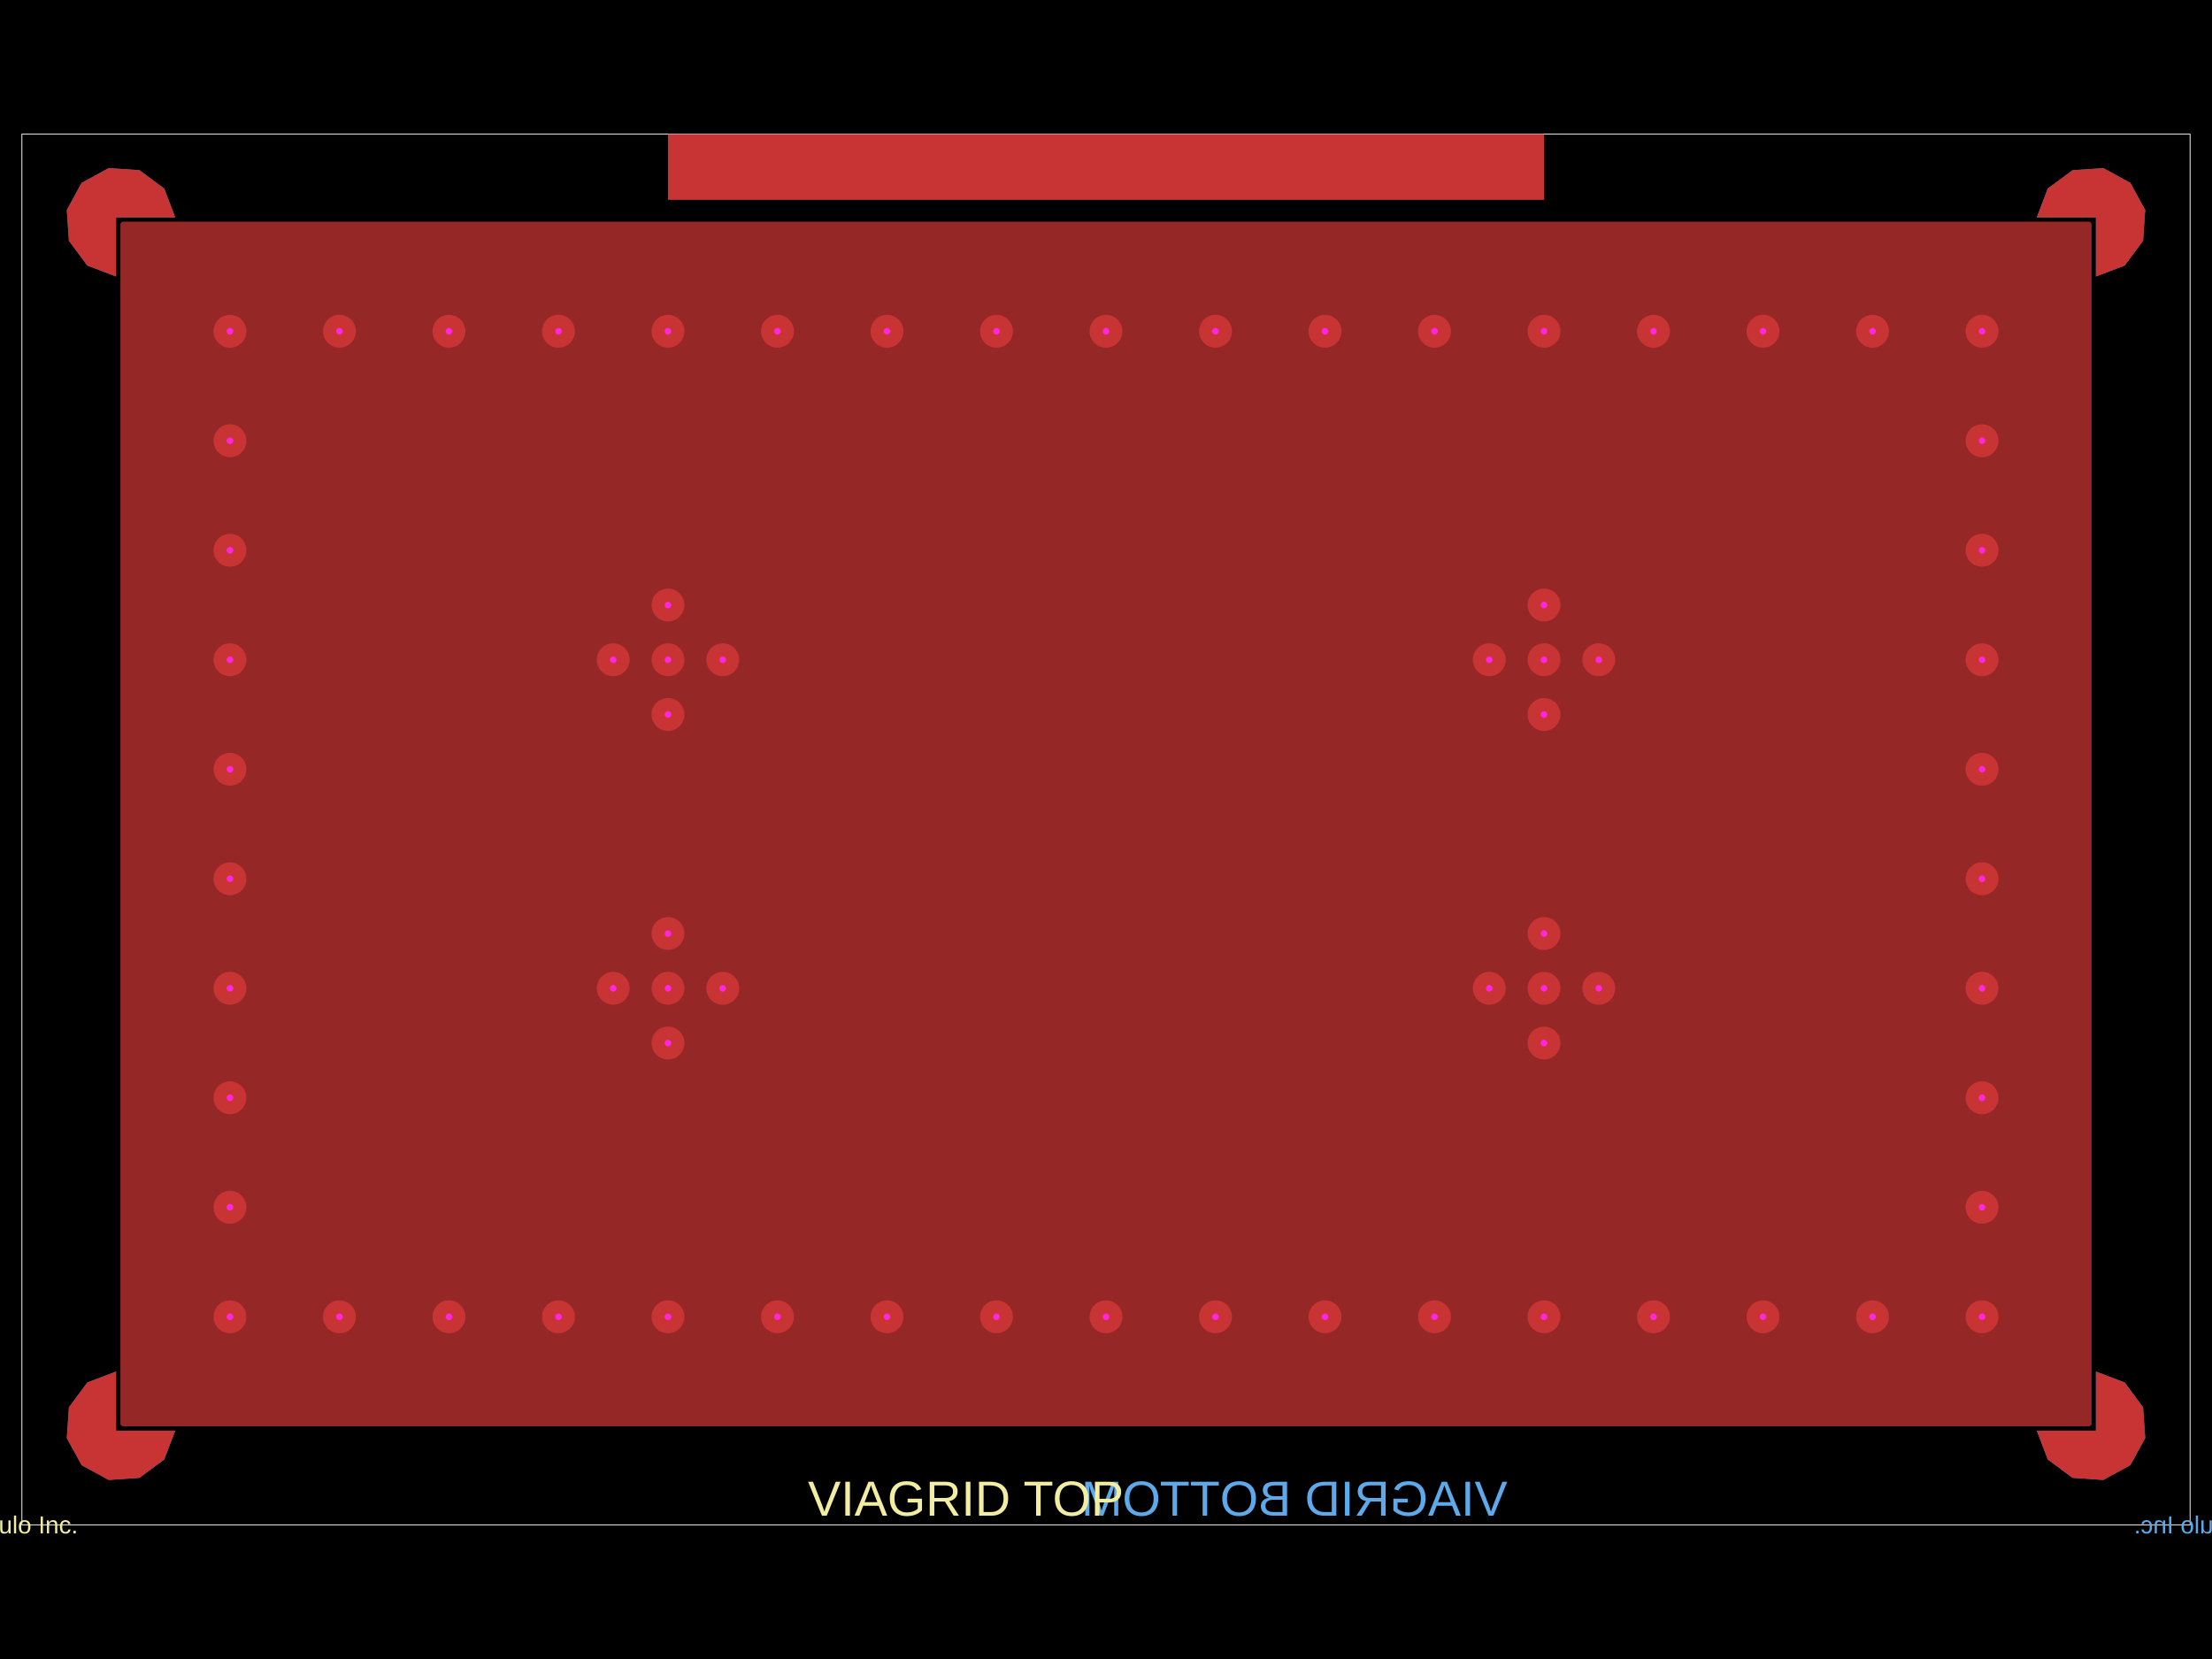
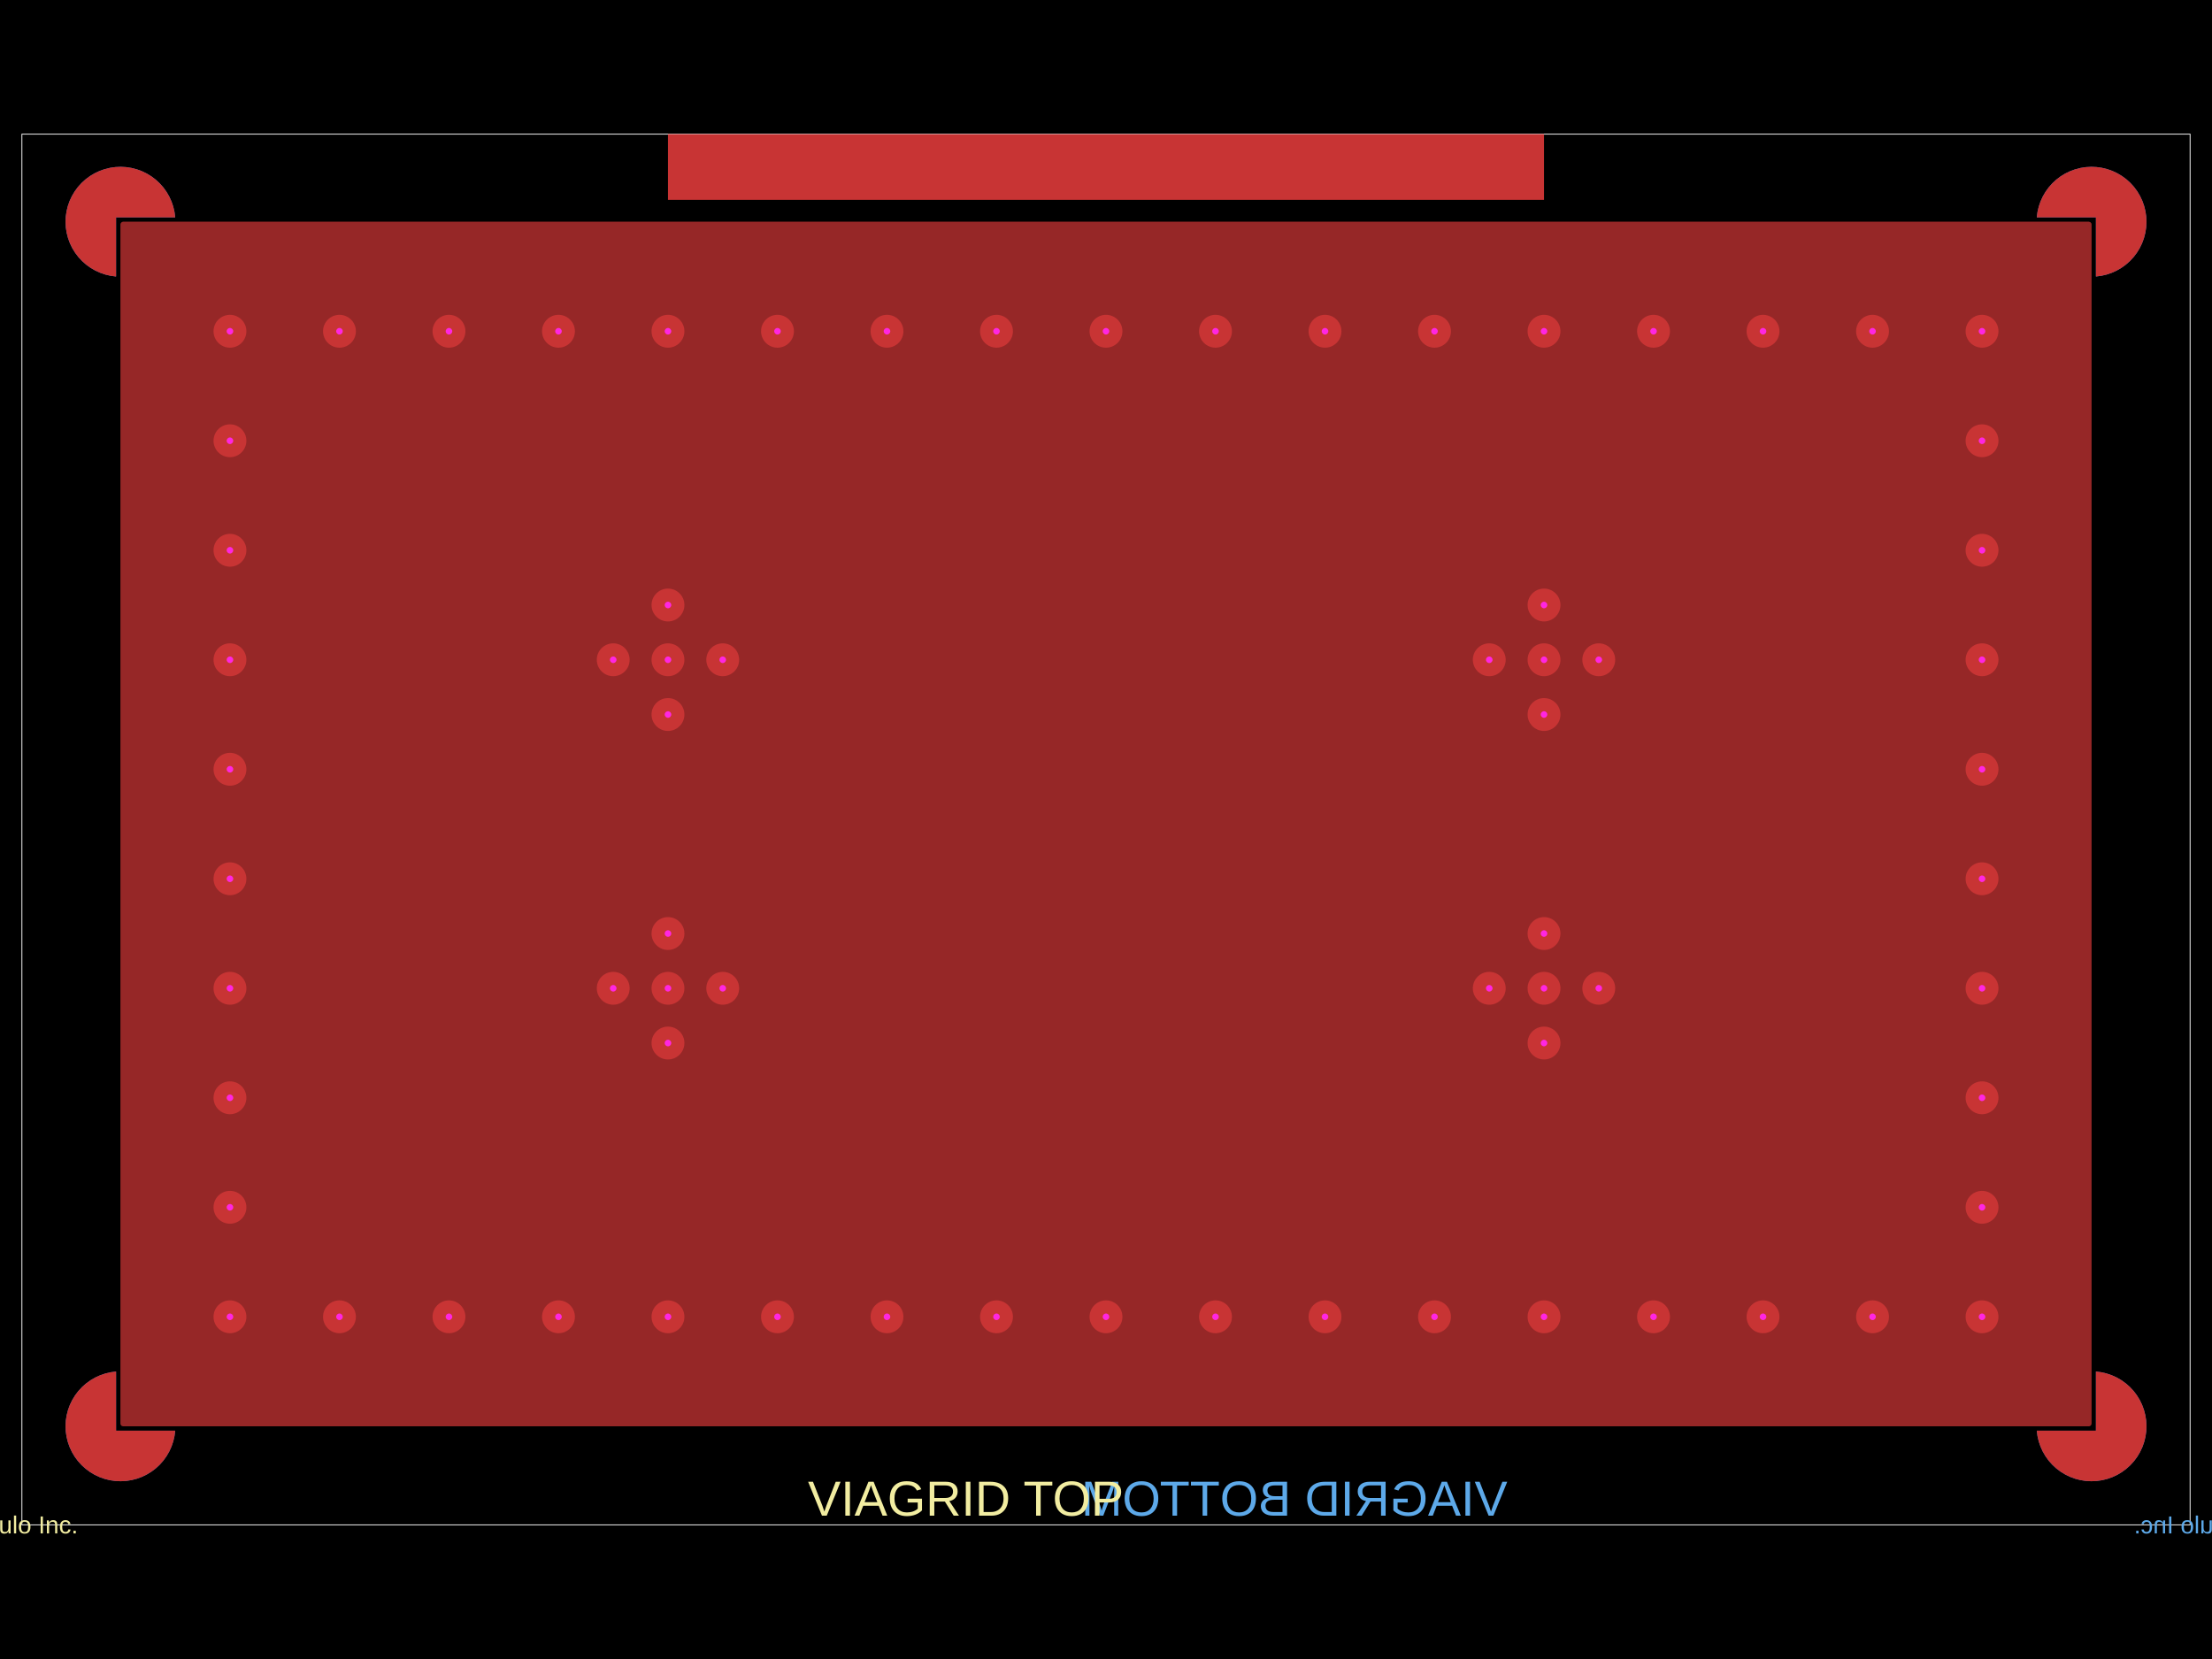
<svg xmlns="http://www.w3.org/2000/svg" width="800" height="600">
  <style />
  <rect class="boundary" x="0" y="0" fill="#000" width="800" height="600" data-type="pcb_background" data-pcb-layer="global" />
  <rect class="pcb-boundary" fill="none" stroke="#fff" stroke-width="0.3" x="7.921" y="48.515" width="784.158" height="502.97" data-type="pcb_boundary" data-pcb-layer="global" />
-   <polygon class="pcb-pad" fill="rgb(77, 127, 196)" points="736.634,78.614 758.02,78.614 758.02,100 768.441,96.025 775.077,87.062 775.838,75.934 770.483,66.151 760.699,60.796 749.572,61.556 740.608,68.193 736.634,78.614" data-type="pcb_smtpad" data-pcb-layer="bottom" />
-   <polygon class="pcb-pad" fill="rgb(77, 127, 196)" points="758.02,496.04 758.02,517.426 736.634,517.426 740.608,527.847 749.572,534.483 760.699,535.244 770.482,529.888 775.838,520.105 775.077,508.978 768.441,500.014 758.02,496.04" data-type="pcb_smtpad" data-pcb-layer="bottom" />
-   <polygon class="pcb-pad" fill="rgb(77, 127, 196)" points="41.98,100 41.98,78.614 63.366,78.614 59.392,68.193 50.428,61.556 39.301,60.796 29.518,66.151 24.162,75.934 24.923,87.062 31.559,96.025 41.98,100" data-type="pcb_smtpad" data-pcb-layer="bottom" />
-   <polygon class="pcb-pad" fill="rgb(77, 127, 196)" points="63.366,517.426 41.98,517.426 41.98,496.04 31.559,500.014 24.923,508.978 24.162,520.105 29.518,529.888 39.301,535.244 50.428,534.483 59.392,527.847 63.366,517.426" data-type="pcb_smtpad" data-pcb-layer="bottom" />
+   <polygon class="pcb-pad" fill="rgb(77, 127, 196)" points="736.634,78.614 758.02,78.614 758.02,100 758.02,100 759.969,99.747 761.883,99.302 763.744,98.67 765.533,97.858 767.234,96.872 768.829,95.724 770.302,94.423 771.64,92.983 772.829,91.418 773.857,89.744 774.715,87.975 775.394,86.131 775.888,84.229 776.191,82.287 776.3,80.325 776.216,78.361 775.938,76.416 775.468,74.507 774.813,72.655 773.978,70.876 772.971,69.188 771.802,67.608 770.483,66.151 769.026,64.832 767.446,63.663 765.758,62.656 763.979,61.821 762.126,61.165 760.218,60.696 758.272,60.418 756.309,60.333 754.347,60.443 752.405,60.746 750.503,61.239 748.658,61.919 746.89,62.776 745.215,63.805 743.65,64.994 742.211,66.332 740.91,67.805 739.762,69.4 738.776,71.1 737.964,72.89 737.332,74.751 736.887,76.665 736.634,78.614" data-type="pcb_smtpad" data-pcb-layer="bottom" />
+   <polygon class="pcb-pad" fill="rgb(77, 127, 196)" points="758.02,496.04 758.02,517.426 736.634,517.426 736.634,517.426 736.887,519.375 737.332,521.289 737.964,523.15 738.776,524.939 739.762,526.64 740.91,528.235 742.211,529.708 743.65,531.046 745.215,532.235 746.89,533.263 748.658,534.121 750.502,534.8 752.405,535.294 754.347,535.597 756.309,535.706 758.272,535.622 760.218,535.343 762.126,534.874 763.979,534.219 765.758,533.384 767.446,532.377 769.026,531.208 770.482,529.888 771.802,528.432 772.971,526.852 773.978,525.164 774.813,523.385 775.468,521.532 775.938,519.624 776.216,517.678 776.3,515.715 776.191,513.753 775.888,511.811 775.394,509.908 774.715,508.064 773.857,506.296 772.829,504.621 771.64,503.056 770.302,501.617 768.829,500.316 767.234,499.167 765.533,498.182 763.744,497.37 761.883,496.738 759.969,496.293 758.02,496.04" data-type="pcb_smtpad" data-pcb-layer="bottom" />
+   <polygon class="pcb-pad" fill="rgb(77, 127, 196)" points="41.98,100 41.98,78.614 63.366,78.614 63.366,78.614 63.113,76.665 62.668,74.751 62.036,72.89 61.224,71.1 60.238,69.4 59.09,67.805 57.789,66.332 56.35,64.994 54.785,63.805 53.11,62.776 51.342,61.919 49.497,61.239 47.595,60.746 45.653,60.443 43.691,60.333 41.728,60.418 39.782,60.696 37.874,61.165 36.021,61.821 34.242,62.656 32.554,63.663 30.974,64.832 29.518,66.151 28.198,67.608 27.029,69.188 26.022,70.876 25.187,72.655 24.532,74.507 24.062,76.416 23.784,78.361 23.7,80.325 23.809,82.287 24.112,84.229 24.606,86.131 25.285,87.975 26.143,89.744 27.171,91.418 28.36,92.983 29.698,94.423 31.171,95.724 32.766,96.872 34.467,97.857 36.256,98.67 38.117,99.302 40.031,99.747 41.98,100" data-type="pcb_smtpad" data-pcb-layer="bottom" />
+   <polygon class="pcb-pad" fill="rgb(77, 127, 196)" points="63.366,517.426 41.98,517.426 41.98,496.04 41.98,496.04 40.031,496.293 38.117,496.738 36.256,497.37 34.467,498.182 32.766,499.167 31.171,500.316 29.698,501.617 28.36,503.056 27.171,504.621 26.143,506.296 25.285,508.064 24.606,509.908 24.112,511.811 23.809,513.753 23.7,515.715 23.784,517.678 24.062,519.624 24.532,521.532 25.187,523.385 26.022,525.164 27.029,526.852 28.198,528.432 29.518,529.888 30.974,531.208 32.554,532.377 34.242,533.384 36.021,534.219 37.874,534.874 39.782,535.343 41.728,535.622 43.691,535.706 45.653,535.597 47.595,535.294 49.497,534.8 51.342,534.121 53.11,533.263 54.785,532.235 56.35,531.046 57.789,529.708 59.09,528.235 60.238,526.64 61.224,524.939 62.036,523.15 62.668,521.289 63.113,519.375 63.366,517.426" data-type="pcb_smtpad" data-pcb-layer="bottom" />
  <text x="0" y="0" dx="0" dy="0" fill="#5da9e9" font-family="Arial, sans-serif" font-size="8.911" text-anchor="middle" dominant-baseline="central" transform="matrix(-1,0,0,1,792.0792,551.4851)" class="pcb-silkscreen-text pcb-silkscreen-bottom" data-pcb-silkscreen-text-id="" stroke="none" data-type="pcb_silkscreen_text" data-pcb-layer="bottom">Opulo Inc.</text>
  <text x="0" y="0" dx="0" dy="0" fill="#5da9e9" font-family="Arial, sans-serif" font-size="17.822" text-anchor="middle" dominant-baseline="central" transform="matrix(-1,0,0,1,468.1188,541.9802)" class="pcb-silkscreen-text pcb-silkscreen-bottom" data-pcb-silkscreen-text-id="" stroke="none" data-type="pcb_silkscreen_text" data-pcb-layer="bottom">VIAGRID BOTTOM</text>
  <rect class="pcb-pad" fill="rgb(200, 52, 52)" x="241.584" y="48.515" width="316.832" height="23.762" data-type="pcb_smtpad" data-pcb-layer="top" />
-   <polygon class="pcb-pad" fill="rgb(200, 52, 52)" points="41.98,100 41.98,78.614 63.366,78.614 59.392,68.193 50.428,61.556 39.301,60.796 29.518,66.151 24.162,75.934 24.923,87.062 31.559,96.025 41.98,100" data-type="pcb_smtpad" data-pcb-layer="top" />
-   <polygon class="pcb-pad" fill="rgb(200, 52, 52)" points="63.366,517.426 41.98,517.426 41.98,496.04 31.559,500.014 24.923,508.978 24.162,520.105 29.518,529.888 39.301,535.244 50.428,534.483 59.392,527.847 63.366,517.426" data-type="pcb_smtpad" data-pcb-layer="top" />
-   <polygon class="pcb-pad" fill="rgb(200, 52, 52)" points="736.634,78.614 758.02,78.614 758.02,100 768.441,96.025 775.077,87.062 775.838,75.934 770.482,66.151 760.699,60.796 749.572,61.556 740.608,68.193 736.634,78.614" data-type="pcb_smtpad" data-pcb-layer="top" />
-   <polygon class="pcb-pad" fill="rgb(200, 52, 52)" points="758.02,496.04 758.02,517.426 736.634,517.426 740.608,527.847 749.572,534.483 760.699,535.244 770.482,529.888 775.838,520.105 775.077,508.978 768.441,500.014 758.02,496.04" data-type="pcb_smtpad" data-pcb-layer="top" />
+   <polygon class="pcb-pad" fill="rgb(200, 52, 52)" points="41.98,100 41.98,78.614 63.366,78.614 63.366,78.614 63.113,76.665 62.668,74.751 62.036,72.89 61.224,71.1 60.238,69.4 59.09,67.805 57.789,66.332 56.35,64.994 54.785,63.805 53.11,62.776 51.342,61.919 49.497,61.239 47.595,60.746 45.653,60.443 43.691,60.333 41.728,60.418 39.782,60.696 37.874,61.165 36.021,61.821 34.242,62.656 32.554,63.663 30.974,64.832 29.518,66.151 28.198,67.608 27.029,69.188 26.022,70.876 25.187,72.655 24.532,74.507 24.062,76.416 23.784,78.361 23.7,80.325 23.809,82.287 24.112,84.229 24.606,86.131 25.285,87.975 26.143,89.744 27.171,91.418 28.36,92.983 29.698,94.423 31.171,95.724 32.766,96.872 34.467,97.857 36.256,98.67 38.117,99.302 40.031,99.747 41.98,100" data-type="pcb_smtpad" data-pcb-layer="top" />
+   <polygon class="pcb-pad" fill="rgb(200, 52, 52)" points="63.366,517.426 41.98,517.426 41.98,496.04 41.98,496.04 40.031,496.293 38.117,496.738 36.256,497.37 34.467,498.182 32.766,499.167 31.171,500.316 29.698,501.617 28.36,503.056 27.171,504.621 26.143,506.296 25.285,508.064 24.606,509.908 24.112,511.811 23.809,513.753 23.7,515.715 23.784,517.678 24.062,519.624 24.532,521.532 25.187,523.385 26.022,525.164 27.029,526.852 28.198,528.432 29.518,529.888 30.974,531.208 32.554,532.377 34.242,533.384 36.021,534.219 37.874,534.874 39.782,535.343 41.728,535.622 43.691,535.706 45.653,535.597 47.595,535.294 49.497,534.8 51.342,534.121 53.11,533.263 54.785,532.235 56.35,531.046 57.789,529.708 59.09,528.235 60.238,526.64 61.224,524.939 62.036,523.15 62.668,521.289 63.113,519.375 63.366,517.426" data-type="pcb_smtpad" data-pcb-layer="top" />
+   <polygon class="pcb-pad" fill="rgb(200, 52, 52)" points="736.634,78.614 758.02,78.614 758.02,100 758.02,100 759.969,99.747 761.883,99.302 763.744,98.67 765.533,97.857 767.234,96.872 768.829,95.724 770.302,94.423 771.64,92.983 772.829,91.418 773.857,89.744 774.715,87.975 775.394,86.131 775.888,84.229 776.191,82.287 776.3,80.325 776.216,78.361 775.938,76.416 775.468,74.507 774.813,72.655 773.978,70.876 772.971,69.188 771.802,67.608 770.482,66.151 769.026,64.832 767.446,63.663 765.758,62.656 763.979,61.821 762.126,61.165 760.218,60.696 758.272,60.418 756.309,60.333 754.347,60.443 752.405,60.746 750.503,61.239 748.658,61.919 746.89,62.776 745.215,63.805 743.65,64.994 742.211,66.332 740.91,67.805 739.762,69.4 738.776,71.1 737.964,72.89 737.332,74.751 736.887,76.665 736.634,78.614" data-type="pcb_smtpad" data-pcb-layer="top" />
+   <polygon class="pcb-pad" fill="rgb(200, 52, 52)" points="758.02,496.04 758.02,517.426 736.634,517.426 736.634,517.426 736.887,519.375 737.332,521.289 737.964,523.15 738.776,524.939 739.762,526.64 740.91,528.235 742.211,529.708 743.65,531.046 745.215,532.235 746.89,533.263 748.658,534.121 750.503,534.8 752.405,535.294 754.347,535.597 756.309,535.706 758.272,535.622 760.218,535.343 762.126,534.874 763.979,534.219 765.758,533.384 767.446,532.377 769.026,531.208 770.482,529.888 771.802,528.432 772.971,526.852 773.978,525.164 774.813,523.385 775.468,521.532 775.938,519.624 776.216,517.678 776.3,515.715 776.191,513.753 775.888,511.811 775.394,509.908 774.715,508.064 773.857,506.296 772.829,504.621 771.64,503.056 770.302,501.617 768.829,500.316 767.234,499.167 765.533,498.182 763.744,497.37 761.883,496.738 759.969,496.293 758.02,496.04" data-type="pcb_smtpad" data-pcb-layer="top" />
  <polygon class="pcb-copper-pour pcb-copper-pour-polygon" points="755.984,80.354 756.347,80.772 756.436,81.18 756.436,514.859 756.28,515.39 755.861,515.753 755.453,515.842 44.547,515.842 44.016,515.686 43.653,515.267 43.564,514.859 43.564,81.18 43.72,80.649 44.139,80.287 44.547,80.198 755.453,80.198" fill="rgb(200, 52, 52)" fill-opacity="0.5" data-type="pcb_copper_pour" data-pcb-layer="top" />
  <polygon class="pcb-copper-pour pcb-copper-pour-polygon" points="755.984,80.354 756.347,80.772 756.436,81.18 756.436,514.859 756.28,515.39 755.861,515.753 755.453,515.842 44.547,515.842 44.016,515.686 43.653,515.267 43.564,514.859 43.564,81.18 43.72,80.649 44.139,80.287 44.547,80.198 755.453,80.198" fill="rgb(200, 52, 52)" fill-opacity="0.5" data-type="pcb_copper_pour" data-pcb-layer="top" />
  <text x="0" y="0" dx="0" dy="0" fill="#f2eda1" font-family="Arial, sans-serif" font-size="17.822" text-anchor="middle" dominant-baseline="central" transform="matrix(1,0,0,1,349.3069,541.9802)" class="pcb-silkscreen-text pcb-silkscreen-top" data-pcb-silkscreen-text-id="" stroke="none" data-type="pcb_silkscreen_text" data-pcb-layer="top">VIAGRID TOP</text>
  <text x="0" y="0" dx="0" dy="0" fill="#f2eda1" font-family="Arial, sans-serif" font-size="8.911" text-anchor="middle" dominant-baseline="central" transform="matrix(1,0,0,1,7.920792,551.4851)" class="pcb-silkscreen-text pcb-silkscreen-top" data-pcb-silkscreen-text-id="" stroke="none" data-type="pcb_silkscreen_text" data-pcb-layer="top">Opulo Inc.</text>
  <g data-type="pcb_via" data-pcb-layer="through">
    <circle class="pcb-hole-outer" fill="rgb(200, 52, 52)" cx="261.386" cy="357.426" r="5.941" data-type="pcb_via" data-pcb-layer="top" />
    <circle class="pcb-hole-inner" fill="#FF26E2" cx="261.386" cy="357.426" r="1.188" data-type="pcb_via" data-pcb-layer="drill" />
  </g>
  <g data-type="pcb_via" data-pcb-layer="through">
    <circle class="pcb-hole-outer" fill="rgb(200, 52, 52)" cx="320.792" cy="476.238" r="5.941" data-type="pcb_via" data-pcb-layer="top" />
    <circle class="pcb-hole-inner" fill="#FF26E2" cx="320.792" cy="476.238" r="1.188" data-type="pcb_via" data-pcb-layer="drill" />
  </g>
  <g data-type="pcb_via" data-pcb-layer="through">
    <circle class="pcb-hole-outer" fill="rgb(200, 52, 52)" cx="637.624" cy="476.238" r="5.941" data-type="pcb_via" data-pcb-layer="top" />
    <circle class="pcb-hole-inner" fill="#FF26E2" cx="637.624" cy="476.238" r="1.188" data-type="pcb_via" data-pcb-layer="drill" />
  </g>
  <g data-type="pcb_via" data-pcb-layer="through">
    <circle class="pcb-hole-outer" fill="rgb(200, 52, 52)" cx="83.168" cy="357.426" r="5.941" data-type="pcb_via" data-pcb-layer="top" />
    <circle class="pcb-hole-inner" fill="#FF26E2" cx="83.168" cy="357.426" r="1.188" data-type="pcb_via" data-pcb-layer="drill" />
  </g>
  <g data-type="pcb_via" data-pcb-layer="through">
    <circle class="pcb-hole-outer" fill="rgb(200, 52, 52)" cx="716.832" cy="159.406" r="5.941" data-type="pcb_via" data-pcb-layer="top" />
    <circle class="pcb-hole-inner" fill="#FF26E2" cx="716.832" cy="159.406" r="1.188" data-type="pcb_via" data-pcb-layer="drill" />
  </g>
  <g data-type="pcb_via" data-pcb-layer="through">
    <circle class="pcb-hole-outer" fill="rgb(200, 52, 52)" cx="716.832" cy="317.822" r="5.941" data-type="pcb_via" data-pcb-layer="top" />
    <circle class="pcb-hole-inner" fill="#FF26E2" cx="716.832" cy="317.822" r="1.188" data-type="pcb_via" data-pcb-layer="drill" />
  </g>
  <g data-type="pcb_via" data-pcb-layer="through">
    <circle class="pcb-hole-outer" fill="rgb(200, 52, 52)" cx="201.98" cy="119.802" r="5.941" data-type="pcb_via" data-pcb-layer="top" />
    <circle class="pcb-hole-inner" fill="#FF26E2" cx="201.98" cy="119.802" r="1.188" data-type="pcb_via" data-pcb-layer="drill" />
  </g>
  <g data-type="pcb_via" data-pcb-layer="through">
    <circle class="pcb-hole-outer" fill="rgb(200, 52, 52)" cx="83.168" cy="278.218" r="5.941" data-type="pcb_via" data-pcb-layer="top" />
    <circle class="pcb-hole-inner" fill="#FF26E2" cx="83.168" cy="278.218" r="1.188" data-type="pcb_via" data-pcb-layer="drill" />
  </g>
  <g data-type="pcb_via" data-pcb-layer="through">
    <circle class="pcb-hole-outer" fill="rgb(200, 52, 52)" cx="261.386" cy="238.614" r="5.941" data-type="pcb_via" data-pcb-layer="top" />
    <circle class="pcb-hole-inner" fill="#FF26E2" cx="261.386" cy="238.614" r="1.188" data-type="pcb_via" data-pcb-layer="drill" />
  </g>
  <g data-type="pcb_via" data-pcb-layer="through">
    <circle class="pcb-hole-outer" fill="rgb(200, 52, 52)" cx="716.832" cy="476.238" r="5.941" data-type="pcb_via" data-pcb-layer="top" />
    <circle class="pcb-hole-inner" fill="#FF26E2" cx="716.832" cy="476.238" r="1.188" data-type="pcb_via" data-pcb-layer="drill" />
  </g>
  <g data-type="pcb_via" data-pcb-layer="through">
    <circle class="pcb-hole-outer" fill="rgb(200, 52, 52)" cx="241.584" cy="357.426" r="5.941" data-type="pcb_via" data-pcb-layer="top" />
    <circle class="pcb-hole-inner" fill="#FF26E2" cx="241.584" cy="357.426" r="1.188" data-type="pcb_via" data-pcb-layer="drill" />
  </g>
  <g data-type="pcb_via" data-pcb-layer="through">
    <circle class="pcb-hole-outer" fill="rgb(200, 52, 52)" cx="83.168" cy="159.406" r="5.941" data-type="pcb_via" data-pcb-layer="top" />
    <circle class="pcb-hole-inner" fill="#FF26E2" cx="83.168" cy="159.406" r="1.188" data-type="pcb_via" data-pcb-layer="drill" />
  </g>
  <g data-type="pcb_via" data-pcb-layer="through">
    <circle class="pcb-hole-outer" fill="rgb(200, 52, 52)" cx="439.604" cy="119.802" r="5.941" data-type="pcb_via" data-pcb-layer="top" />
    <circle class="pcb-hole-inner" fill="#FF26E2" cx="439.604" cy="119.802" r="1.188" data-type="pcb_via" data-pcb-layer="drill" />
  </g>
  <g data-type="pcb_via" data-pcb-layer="through">
    <circle class="pcb-hole-outer" fill="rgb(200, 52, 52)" cx="162.376" cy="476.238" r="5.941" data-type="pcb_via" data-pcb-layer="top" />
    <circle class="pcb-hole-inner" fill="#FF26E2" cx="162.376" cy="476.238" r="1.188" data-type="pcb_via" data-pcb-layer="drill" />
  </g>
  <g data-type="pcb_via" data-pcb-layer="through">
    <circle class="pcb-hole-outer" fill="rgb(200, 52, 52)" cx="518.812" cy="476.238" r="5.941" data-type="pcb_via" data-pcb-layer="top" />
    <circle class="pcb-hole-inner" fill="#FF26E2" cx="518.812" cy="476.238" r="1.188" data-type="pcb_via" data-pcb-layer="drill" />
  </g>
  <g data-type="pcb_via" data-pcb-layer="through">
    <circle class="pcb-hole-outer" fill="rgb(200, 52, 52)" cx="201.98" cy="476.238" r="5.941" data-type="pcb_via" data-pcb-layer="top" />
    <circle class="pcb-hole-inner" fill="#FF26E2" cx="201.98" cy="476.238" r="1.188" data-type="pcb_via" data-pcb-layer="drill" />
  </g>
  <g data-type="pcb_via" data-pcb-layer="through">
    <circle class="pcb-hole-outer" fill="rgb(200, 52, 52)" cx="241.584" cy="119.802" r="5.941" data-type="pcb_via" data-pcb-layer="top" />
    <circle class="pcb-hole-inner" fill="#FF26E2" cx="241.584" cy="119.802" r="1.188" data-type="pcb_via" data-pcb-layer="drill" />
  </g>
  <g data-type="pcb_via" data-pcb-layer="through">
    <circle class="pcb-hole-outer" fill="rgb(200, 52, 52)" cx="578.218" cy="357.426" r="5.941" data-type="pcb_via" data-pcb-layer="top" />
    <circle class="pcb-hole-inner" fill="#FF26E2" cx="578.218" cy="357.426" r="1.188" data-type="pcb_via" data-pcb-layer="drill" />
  </g>
  <g data-type="pcb_via" data-pcb-layer="through">
    <circle class="pcb-hole-outer" fill="rgb(200, 52, 52)" cx="538.614" cy="238.614" r="5.941" data-type="pcb_via" data-pcb-layer="top" />
    <circle class="pcb-hole-inner" fill="#FF26E2" cx="538.614" cy="238.614" r="1.188" data-type="pcb_via" data-pcb-layer="drill" />
  </g>
  <g data-type="pcb_via" data-pcb-layer="through">
    <circle class="pcb-hole-outer" fill="rgb(200, 52, 52)" cx="83.168" cy="476.238" r="5.941" data-type="pcb_via" data-pcb-layer="top" />
    <circle class="pcb-hole-inner" fill="#FF26E2" cx="83.168" cy="476.238" r="1.188" data-type="pcb_via" data-pcb-layer="drill" />
  </g>
  <g data-type="pcb_via" data-pcb-layer="through">
    <circle class="pcb-hole-outer" fill="rgb(200, 52, 52)" cx="122.772" cy="119.802" r="5.941" data-type="pcb_via" data-pcb-layer="top" />
    <circle class="pcb-hole-inner" fill="#FF26E2" cx="122.772" cy="119.802" r="1.188" data-type="pcb_via" data-pcb-layer="drill" />
  </g>
  <g data-type="pcb_via" data-pcb-layer="through">
    <circle class="pcb-hole-outer" fill="rgb(200, 52, 52)" cx="439.604" cy="476.238" r="5.941" data-type="pcb_via" data-pcb-layer="top" />
    <circle class="pcb-hole-inner" fill="#FF26E2" cx="439.604" cy="476.238" r="1.188" data-type="pcb_via" data-pcb-layer="drill" />
  </g>
  <g data-type="pcb_via" data-pcb-layer="through">
    <circle class="pcb-hole-outer" fill="rgb(200, 52, 52)" cx="83.168" cy="119.802" r="5.941" data-type="pcb_via" data-pcb-layer="top" />
    <circle class="pcb-hole-inner" fill="#FF26E2" cx="83.168" cy="119.802" r="1.188" data-type="pcb_via" data-pcb-layer="drill" />
  </g>
  <g data-type="pcb_via" data-pcb-layer="through">
    <circle class="pcb-hole-outer" fill="rgb(200, 52, 52)" cx="558.416" cy="218.812" r="5.941" data-type="pcb_via" data-pcb-layer="top" />
    <circle class="pcb-hole-inner" fill="#FF26E2" cx="558.416" cy="218.812" r="1.188" data-type="pcb_via" data-pcb-layer="drill" />
  </g>
  <g data-type="pcb_via" data-pcb-layer="through">
    <circle class="pcb-hole-outer" fill="rgb(200, 52, 52)" cx="598.02" cy="119.802" r="5.941" data-type="pcb_via" data-pcb-layer="top" />
    <circle class="pcb-hole-inner" fill="#FF26E2" cx="598.02" cy="119.802" r="1.188" data-type="pcb_via" data-pcb-layer="drill" />
  </g>
  <g data-type="pcb_via" data-pcb-layer="through">
    <circle class="pcb-hole-outer" fill="rgb(200, 52, 52)" cx="479.208" cy="476.238" r="5.941" data-type="pcb_via" data-pcb-layer="top" />
    <circle class="pcb-hole-inner" fill="#FF26E2" cx="479.208" cy="476.238" r="1.188" data-type="pcb_via" data-pcb-layer="drill" />
  </g>
  <g data-type="pcb_via" data-pcb-layer="through">
    <circle class="pcb-hole-outer" fill="rgb(200, 52, 52)" cx="716.832" cy="436.634" r="5.941" data-type="pcb_via" data-pcb-layer="top" />
    <circle class="pcb-hole-inner" fill="#FF26E2" cx="716.832" cy="436.634" r="1.188" data-type="pcb_via" data-pcb-layer="drill" />
  </g>
  <g data-type="pcb_via" data-pcb-layer="through">
    <circle class="pcb-hole-outer" fill="rgb(200, 52, 52)" cx="241.584" cy="337.624" r="5.941" data-type="pcb_via" data-pcb-layer="top" />
    <circle class="pcb-hole-inner" fill="#FF26E2" cx="241.584" cy="337.624" r="1.188" data-type="pcb_via" data-pcb-layer="drill" />
  </g>
  <g data-type="pcb_via" data-pcb-layer="through">
    <circle class="pcb-hole-outer" fill="rgb(200, 52, 52)" cx="241.584" cy="377.228" r="5.941" data-type="pcb_via" data-pcb-layer="top" />
    <circle class="pcb-hole-inner" fill="#FF26E2" cx="241.584" cy="377.228" r="1.188" data-type="pcb_via" data-pcb-layer="drill" />
  </g>
  <g data-type="pcb_via" data-pcb-layer="through">
    <circle class="pcb-hole-outer" fill="rgb(200, 52, 52)" cx="360.396" cy="119.802" r="5.941" data-type="pcb_via" data-pcb-layer="top" />
    <circle class="pcb-hole-inner" fill="#FF26E2" cx="360.396" cy="119.802" r="1.188" data-type="pcb_via" data-pcb-layer="drill" />
  </g>
  <g data-type="pcb_via" data-pcb-layer="through">
    <circle class="pcb-hole-outer" fill="rgb(200, 52, 52)" cx="538.614" cy="357.426" r="5.941" data-type="pcb_via" data-pcb-layer="top" />
    <circle class="pcb-hole-inner" fill="#FF26E2" cx="538.614" cy="357.426" r="1.188" data-type="pcb_via" data-pcb-layer="drill" />
  </g>
  <g data-type="pcb_via" data-pcb-layer="through">
    <circle class="pcb-hole-outer" fill="rgb(200, 52, 52)" cx="320.792" cy="119.802" r="5.941" data-type="pcb_via" data-pcb-layer="top" />
    <circle class="pcb-hole-inner" fill="#FF26E2" cx="320.792" cy="119.802" r="1.188" data-type="pcb_via" data-pcb-layer="drill" />
  </g>
  <g data-type="pcb_via" data-pcb-layer="through">
    <circle class="pcb-hole-outer" fill="rgb(200, 52, 52)" cx="578.218" cy="238.614" r="5.941" data-type="pcb_via" data-pcb-layer="top" />
    <circle class="pcb-hole-inner" fill="#FF26E2" cx="578.218" cy="238.614" r="1.188" data-type="pcb_via" data-pcb-layer="drill" />
  </g>
  <g data-type="pcb_via" data-pcb-layer="through">
    <circle class="pcb-hole-outer" fill="rgb(200, 52, 52)" cx="518.812" cy="119.802" r="5.941" data-type="pcb_via" data-pcb-layer="top" />
    <circle class="pcb-hole-inner" fill="#FF26E2" cx="518.812" cy="119.802" r="1.188" data-type="pcb_via" data-pcb-layer="drill" />
  </g>
  <g data-type="pcb_via" data-pcb-layer="through">
    <circle class="pcb-hole-outer" fill="rgb(200, 52, 52)" cx="360.396" cy="476.238" r="5.941" data-type="pcb_via" data-pcb-layer="top" />
    <circle class="pcb-hole-inner" fill="#FF26E2" cx="360.396" cy="476.238" r="1.188" data-type="pcb_via" data-pcb-layer="drill" />
  </g>
  <g data-type="pcb_via" data-pcb-layer="through">
    <circle class="pcb-hole-outer" fill="rgb(200, 52, 52)" cx="83.168" cy="199.01" r="5.941" data-type="pcb_via" data-pcb-layer="top" />
    <circle class="pcb-hole-inner" fill="#FF26E2" cx="83.168" cy="199.01" r="1.188" data-type="pcb_via" data-pcb-layer="drill" />
  </g>
  <g data-type="pcb_via" data-pcb-layer="through">
    <circle class="pcb-hole-outer" fill="rgb(200, 52, 52)" cx="400" cy="476.238" r="5.941" data-type="pcb_via" data-pcb-layer="top" />
    <circle class="pcb-hole-inner" fill="#FF26E2" cx="400" cy="476.238" r="1.188" data-type="pcb_via" data-pcb-layer="drill" />
  </g>
  <g data-type="pcb_via" data-pcb-layer="through">
    <circle class="pcb-hole-outer" fill="rgb(200, 52, 52)" cx="558.416" cy="119.802" r="5.941" data-type="pcb_via" data-pcb-layer="top" />
    <circle class="pcb-hole-inner" fill="#FF26E2" cx="558.416" cy="119.802" r="1.188" data-type="pcb_via" data-pcb-layer="drill" />
  </g>
  <g data-type="pcb_via" data-pcb-layer="through">
    <circle class="pcb-hole-outer" fill="rgb(200, 52, 52)" cx="716.832" cy="238.614" r="5.941" data-type="pcb_via" data-pcb-layer="top" />
    <circle class="pcb-hole-inner" fill="#FF26E2" cx="716.832" cy="238.614" r="1.188" data-type="pcb_via" data-pcb-layer="drill" />
  </g>
  <g data-type="pcb_via" data-pcb-layer="through">
    <circle class="pcb-hole-outer" fill="rgb(200, 52, 52)" cx="677.228" cy="119.802" r="5.941" data-type="pcb_via" data-pcb-layer="top" />
    <circle class="pcb-hole-inner" fill="#FF26E2" cx="677.228" cy="119.802" r="1.188" data-type="pcb_via" data-pcb-layer="drill" />
  </g>
  <g data-type="pcb_via" data-pcb-layer="through">
    <circle class="pcb-hole-outer" fill="rgb(200, 52, 52)" cx="281.188" cy="119.802" r="5.941" data-type="pcb_via" data-pcb-layer="top" />
    <circle class="pcb-hole-inner" fill="#FF26E2" cx="281.188" cy="119.802" r="1.188" data-type="pcb_via" data-pcb-layer="drill" />
  </g>
  <g data-type="pcb_via" data-pcb-layer="through">
    <circle class="pcb-hole-outer" fill="rgb(200, 52, 52)" cx="241.584" cy="218.812" r="5.941" data-type="pcb_via" data-pcb-layer="top" />
    <circle class="pcb-hole-inner" fill="#FF26E2" cx="241.584" cy="218.812" r="1.188" data-type="pcb_via" data-pcb-layer="drill" />
  </g>
  <g data-type="pcb_via" data-pcb-layer="through">
    <circle class="pcb-hole-outer" fill="rgb(200, 52, 52)" cx="716.832" cy="278.218" r="5.941" data-type="pcb_via" data-pcb-layer="top" />
    <circle class="pcb-hole-inner" fill="#FF26E2" cx="716.832" cy="278.218" r="1.188" data-type="pcb_via" data-pcb-layer="drill" />
  </g>
  <g data-type="pcb_via" data-pcb-layer="through">
    <circle class="pcb-hole-outer" fill="rgb(200, 52, 52)" cx="637.624" cy="119.802" r="5.941" data-type="pcb_via" data-pcb-layer="top" />
    <circle class="pcb-hole-inner" fill="#FF26E2" cx="637.624" cy="119.802" r="1.188" data-type="pcb_via" data-pcb-layer="drill" />
  </g>
  <g data-type="pcb_via" data-pcb-layer="through">
    <circle class="pcb-hole-outer" fill="rgb(200, 52, 52)" cx="716.832" cy="397.03" r="5.941" data-type="pcb_via" data-pcb-layer="top" />
    <circle class="pcb-hole-inner" fill="#FF26E2" cx="716.832" cy="397.03" r="1.188" data-type="pcb_via" data-pcb-layer="drill" />
  </g>
  <g data-type="pcb_via" data-pcb-layer="through">
    <circle class="pcb-hole-outer" fill="rgb(200, 52, 52)" cx="479.208" cy="119.802" r="5.941" data-type="pcb_via" data-pcb-layer="top" />
    <circle class="pcb-hole-inner" fill="#FF26E2" cx="479.208" cy="119.802" r="1.188" data-type="pcb_via" data-pcb-layer="drill" />
  </g>
  <g data-type="pcb_via" data-pcb-layer="through">
    <circle class="pcb-hole-outer" fill="rgb(200, 52, 52)" cx="83.168" cy="317.822" r="5.941" data-type="pcb_via" data-pcb-layer="top" />
    <circle class="pcb-hole-inner" fill="#FF26E2" cx="83.168" cy="317.822" r="1.188" data-type="pcb_via" data-pcb-layer="drill" />
  </g>
  <g data-type="pcb_via" data-pcb-layer="through">
    <circle class="pcb-hole-outer" fill="rgb(200, 52, 52)" cx="598.02" cy="476.238" r="5.941" data-type="pcb_via" data-pcb-layer="top" />
    <circle class="pcb-hole-inner" fill="#FF26E2" cx="598.02" cy="476.238" r="1.188" data-type="pcb_via" data-pcb-layer="drill" />
  </g>
  <g data-type="pcb_via" data-pcb-layer="through">
    <circle class="pcb-hole-outer" fill="rgb(200, 52, 52)" cx="241.584" cy="258.416" r="5.941" data-type="pcb_via" data-pcb-layer="top" />
    <circle class="pcb-hole-inner" fill="#FF26E2" cx="241.584" cy="258.416" r="1.188" data-type="pcb_via" data-pcb-layer="drill" />
  </g>
  <g data-type="pcb_via" data-pcb-layer="through">
    <circle class="pcb-hole-outer" fill="rgb(200, 52, 52)" cx="716.832" cy="357.426" r="5.941" data-type="pcb_via" data-pcb-layer="top" />
    <circle class="pcb-hole-inner" fill="#FF26E2" cx="716.832" cy="357.426" r="1.188" data-type="pcb_via" data-pcb-layer="drill" />
  </g>
  <g data-type="pcb_via" data-pcb-layer="through">
    <circle class="pcb-hole-outer" fill="rgb(200, 52, 52)" cx="122.772" cy="476.238" r="5.941" data-type="pcb_via" data-pcb-layer="top" />
    <circle class="pcb-hole-inner" fill="#FF26E2" cx="122.772" cy="476.238" r="1.188" data-type="pcb_via" data-pcb-layer="drill" />
  </g>
  <g data-type="pcb_via" data-pcb-layer="through">
    <circle class="pcb-hole-outer" fill="rgb(200, 52, 52)" cx="716.832" cy="199.01" r="5.941" data-type="pcb_via" data-pcb-layer="top" />
    <circle class="pcb-hole-inner" fill="#FF26E2" cx="716.832" cy="199.01" r="1.188" data-type="pcb_via" data-pcb-layer="drill" />
  </g>
  <g data-type="pcb_via" data-pcb-layer="through">
    <circle class="pcb-hole-outer" fill="rgb(200, 52, 52)" cx="558.416" cy="357.426" r="5.941" data-type="pcb_via" data-pcb-layer="top" />
    <circle class="pcb-hole-inner" fill="#FF26E2" cx="558.416" cy="357.426" r="1.188" data-type="pcb_via" data-pcb-layer="drill" />
  </g>
  <g data-type="pcb_via" data-pcb-layer="through">
    <circle class="pcb-hole-outer" fill="rgb(200, 52, 52)" cx="83.168" cy="397.03" r="5.941" data-type="pcb_via" data-pcb-layer="top" />
    <circle class="pcb-hole-inner" fill="#FF26E2" cx="83.168" cy="397.03" r="1.188" data-type="pcb_via" data-pcb-layer="drill" />
  </g>
  <g data-type="pcb_via" data-pcb-layer="through">
    <circle class="pcb-hole-outer" fill="rgb(200, 52, 52)" cx="677.228" cy="476.238" r="5.941" data-type="pcb_via" data-pcb-layer="top" />
    <circle class="pcb-hole-inner" fill="#FF26E2" cx="677.228" cy="476.238" r="1.188" data-type="pcb_via" data-pcb-layer="drill" />
  </g>
  <g data-type="pcb_via" data-pcb-layer="through">
    <circle class="pcb-hole-outer" fill="rgb(200, 52, 52)" cx="558.416" cy="377.228" r="5.941" data-type="pcb_via" data-pcb-layer="top" />
    <circle class="pcb-hole-inner" fill="#FF26E2" cx="558.416" cy="377.228" r="1.188" data-type="pcb_via" data-pcb-layer="drill" />
  </g>
  <g data-type="pcb_via" data-pcb-layer="through">
    <circle class="pcb-hole-outer" fill="rgb(200, 52, 52)" cx="558.416" cy="258.416" r="5.941" data-type="pcb_via" data-pcb-layer="top" />
    <circle class="pcb-hole-inner" fill="#FF26E2" cx="558.416" cy="258.416" r="1.188" data-type="pcb_via" data-pcb-layer="drill" />
  </g>
  <g data-type="pcb_via" data-pcb-layer="through">
    <circle class="pcb-hole-outer" fill="rgb(200, 52, 52)" cx="558.416" cy="238.614" r="5.941" data-type="pcb_via" data-pcb-layer="top" />
    <circle class="pcb-hole-inner" fill="#FF26E2" cx="558.416" cy="238.614" r="1.188" data-type="pcb_via" data-pcb-layer="drill" />
  </g>
  <g data-type="pcb_via" data-pcb-layer="through">
    <circle class="pcb-hole-outer" fill="rgb(200, 52, 52)" cx="83.168" cy="436.634" r="5.941" data-type="pcb_via" data-pcb-layer="top" />
    <circle class="pcb-hole-inner" fill="#FF26E2" cx="83.168" cy="436.634" r="1.188" data-type="pcb_via" data-pcb-layer="drill" />
  </g>
  <g data-type="pcb_via" data-pcb-layer="through">
    <circle class="pcb-hole-outer" fill="rgb(200, 52, 52)" cx="716.832" cy="119.802" r="5.941" data-type="pcb_via" data-pcb-layer="top" />
    <circle class="pcb-hole-inner" fill="#FF26E2" cx="716.832" cy="119.802" r="1.188" data-type="pcb_via" data-pcb-layer="drill" />
  </g>
  <g data-type="pcb_via" data-pcb-layer="through">
    <circle class="pcb-hole-outer" fill="rgb(200, 52, 52)" cx="400" cy="119.802" r="5.941" data-type="pcb_via" data-pcb-layer="top" />
    <circle class="pcb-hole-inner" fill="#FF26E2" cx="400" cy="119.802" r="1.188" data-type="pcb_via" data-pcb-layer="drill" />
  </g>
  <g data-type="pcb_via" data-pcb-layer="through">
    <circle class="pcb-hole-outer" fill="rgb(200, 52, 52)" cx="241.584" cy="238.614" r="5.941" data-type="pcb_via" data-pcb-layer="top" />
    <circle class="pcb-hole-inner" fill="#FF26E2" cx="241.584" cy="238.614" r="1.188" data-type="pcb_via" data-pcb-layer="drill" />
  </g>
  <g data-type="pcb_via" data-pcb-layer="through">
    <circle class="pcb-hole-outer" fill="rgb(200, 52, 52)" cx="162.376" cy="119.802" r="5.941" data-type="pcb_via" data-pcb-layer="top" />
    <circle class="pcb-hole-inner" fill="#FF26E2" cx="162.376" cy="119.802" r="1.188" data-type="pcb_via" data-pcb-layer="drill" />
  </g>
  <g data-type="pcb_via" data-pcb-layer="through">
    <circle class="pcb-hole-outer" fill="rgb(200, 52, 52)" cx="83.168" cy="238.614" r="5.941" data-type="pcb_via" data-pcb-layer="top" />
    <circle class="pcb-hole-inner" fill="#FF26E2" cx="83.168" cy="238.614" r="1.188" data-type="pcb_via" data-pcb-layer="drill" />
  </g>
  <g data-type="pcb_via" data-pcb-layer="through">
    <circle class="pcb-hole-outer" fill="rgb(200, 52, 52)" cx="281.188" cy="476.238" r="5.941" data-type="pcb_via" data-pcb-layer="top" />
    <circle class="pcb-hole-inner" fill="#FF26E2" cx="281.188" cy="476.238" r="1.188" data-type="pcb_via" data-pcb-layer="drill" />
  </g>
  <g data-type="pcb_via" data-pcb-layer="through">
    <circle class="pcb-hole-outer" fill="rgb(200, 52, 52)" cx="241.584" cy="476.238" r="5.941" data-type="pcb_via" data-pcb-layer="top" />
    <circle class="pcb-hole-inner" fill="#FF26E2" cx="241.584" cy="476.238" r="1.188" data-type="pcb_via" data-pcb-layer="drill" />
  </g>
  <g data-type="pcb_via" data-pcb-layer="through">
    <circle class="pcb-hole-outer" fill="rgb(200, 52, 52)" cx="558.416" cy="476.238" r="5.941" data-type="pcb_via" data-pcb-layer="top" />
    <circle class="pcb-hole-inner" fill="#FF26E2" cx="558.416" cy="476.238" r="1.188" data-type="pcb_via" data-pcb-layer="drill" />
  </g>
  <g data-type="pcb_via" data-pcb-layer="through">
    <circle class="pcb-hole-outer" fill="rgb(200, 52, 52)" cx="558.416" cy="337.624" r="5.941" data-type="pcb_via" data-pcb-layer="top" />
    <circle class="pcb-hole-inner" fill="#FF26E2" cx="558.416" cy="337.624" r="1.188" data-type="pcb_via" data-pcb-layer="drill" />
  </g>
  <g data-type="pcb_via" data-pcb-layer="through">
    <circle class="pcb-hole-outer" fill="rgb(200, 52, 52)" cx="221.782" cy="357.426" r="5.941" data-type="pcb_via" data-pcb-layer="top" />
    <circle class="pcb-hole-inner" fill="#FF26E2" cx="221.782" cy="357.426" r="1.188" data-type="pcb_via" data-pcb-layer="drill" />
  </g>
  <g data-type="pcb_via" data-pcb-layer="through">
    <circle class="pcb-hole-outer" fill="rgb(200, 52, 52)" cx="221.782" cy="238.614" r="5.941" data-type="pcb_via" data-pcb-layer="top" />
    <circle class="pcb-hole-inner" fill="#FF26E2" cx="221.782" cy="238.614" r="1.188" data-type="pcb_via" data-pcb-layer="drill" />
  </g>
</svg>
